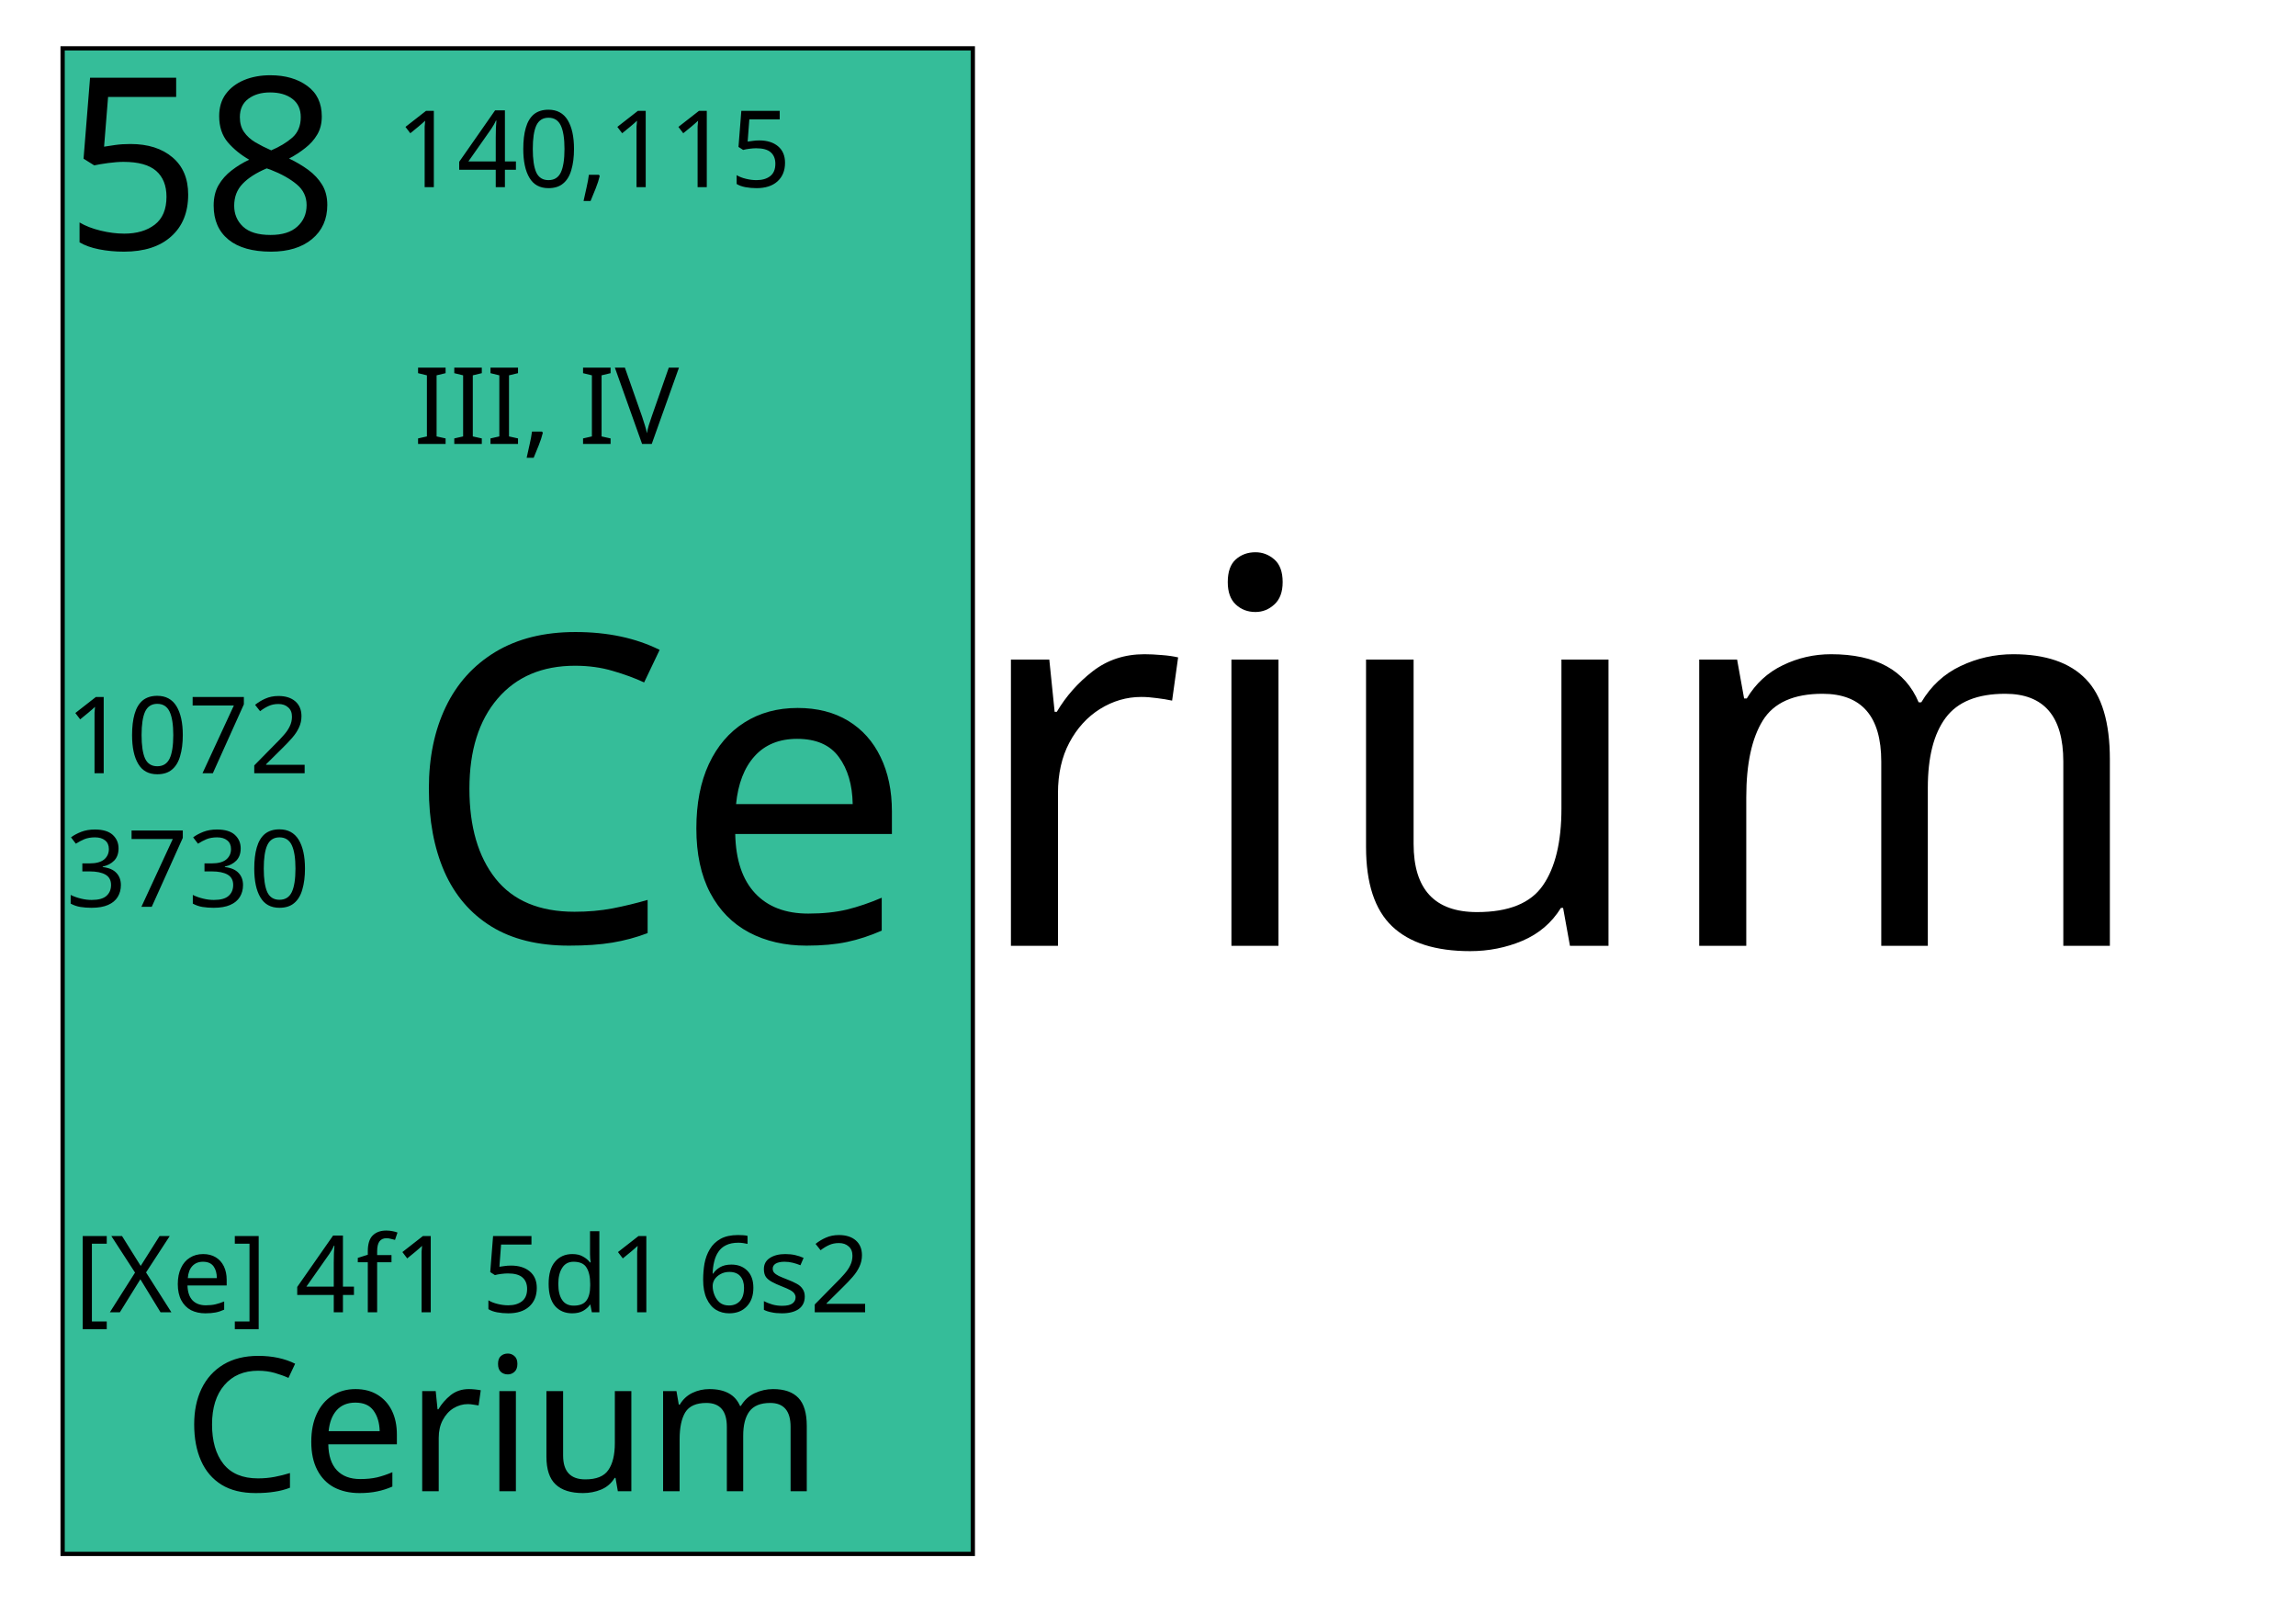
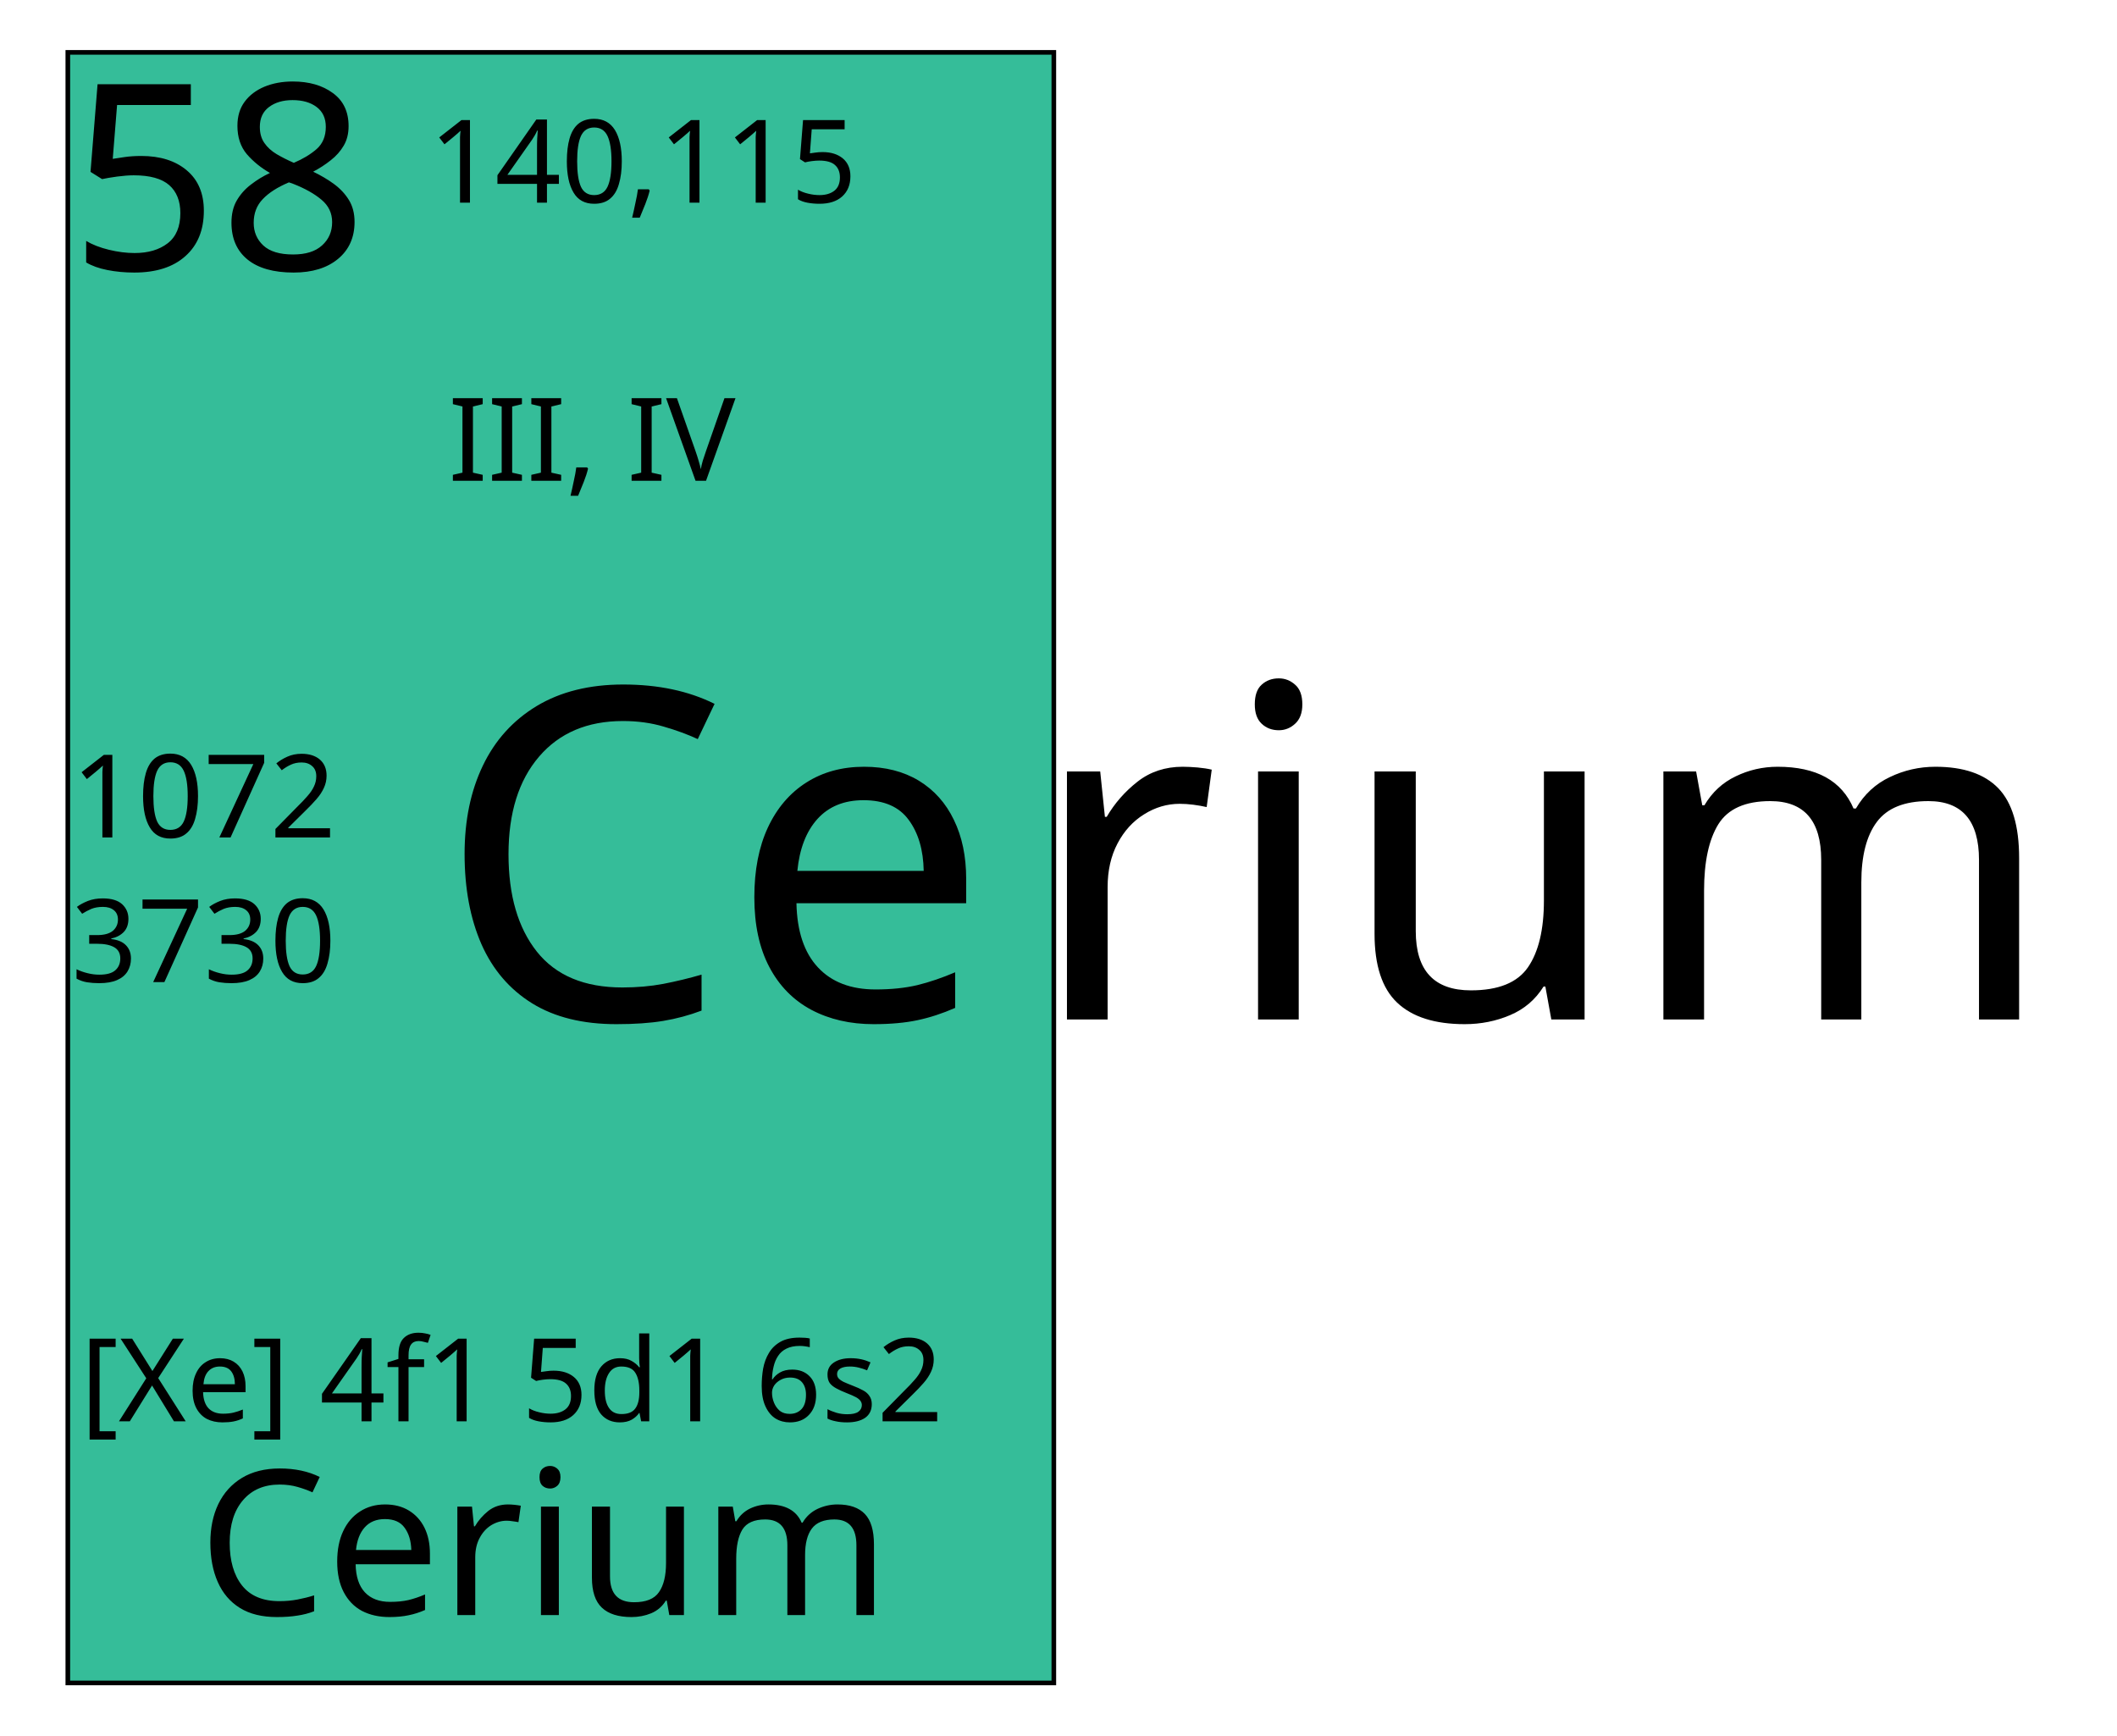
- <svg xmlns="http://www.w3.org/2000/svg" width="215" height="150" viewBox="0 0 215 150" id="svg2" version="1.1">
+ <svg xmlns="http://www.w3.org/2000/svg" width="183" height="150" viewBox="0 0 183 150" id="svg2" version="1.1">
  <defs id="defs4" />
  <g id="layer1" transform="translate(0,-902.3621)">
    <rect y="906.889" x="5.863" height="140.947" width="85.233" id="rect4142" style="fill:#35bd99;fill-opacity:1;fill-rule:evenodd;stroke:#000000;stroke-width:0.4;stroke-linecap:butt;stroke-linejoin:miter;stroke-miterlimit:4;stroke-dasharray:none;stroke-opacity:1" />
    <text id="text4144" y="990.488" x="37.721" style="font-style:normal;font-weight:normal;font-size:40px;line-height:125%;font-family:sans-serif;letter-spacing:0px;word-spacing:0px;fill:#000000;fill-opacity:1;stroke:none;stroke-width:1px;stroke-linecap:butt;stroke-linejoin:miter;stroke-opacity:1" xml:space="preserve">
      <tspan y="990.488" x="37.721" id="tspan4146">Ce</tspan>
    </text>
-     <text xml:space="preserve" style="font-style:normal;font-weight:normal;font-size:40px;line-height:125%;font-family:sans-serif;letter-spacing:0px;word-spacing:0px;fill:#000000;fill-opacity:1;stroke:none;stroke-width:1px;stroke-linecap:butt;stroke-linejoin:miter;stroke-opacity:1" x="90.415" y="990.909" id="text4155">
-       <tspan id="tspan4157" x="90.415" y="990.909" style="font-size:50px">rium</tspan>
+     <text xml:space="preserve" style="font-style:normal;font-weight:normal;font-size:40px;line-height:125%;font-family:sans-serif;letter-spacing:0px;word-spacing:0px;fill:#000000;fill-opacity:1;stroke:none;stroke-width:1px;stroke-linecap:butt;stroke-linejoin:miter;stroke-opacity:1" x="88.823" y="990.488" id="text4155">
+       <tspan id="tspan4157" x="88.823" y="990.488" style="font-size:40px">rium</tspan>
    </text>
    <text xml:space="preserve" style="font-style:normal;font-weight:normal;font-size:40px;line-height:125%;font-family:sans-serif;letter-spacing:0px;word-spacing:0px;fill:#000000;fill-opacity:1;stroke:none;stroke-width:1px;stroke-linecap:butt;stroke-linejoin:miter;stroke-opacity:1" x="6.028" y="925.701" id="text4159">
      <tspan id="tspan4161" x="6.028" y="925.701" style="font-size:22.5px">58</tspan>
    </text>
    <text xml:space="preserve" style="font-style:normal;font-weight:normal;font-size:40px;line-height:125%;font-family:sans-serif;letter-spacing:0px;word-spacing:0px;fill:#000000;fill-opacity:1;stroke:none;stroke-width:1px;stroke-linecap:butt;stroke-linejoin:miter;stroke-opacity:1" x="17.12" y="1041.97" id="text4163">
      <tspan id="tspan4165" x="17.12" y="1041.97" style="font-size:17.5px">Cerium</tspan>
    </text>
    <text xml:space="preserve" style="font-style:normal;font-weight:normal;font-size:10px;line-height:125%;font-family:sans-serif;letter-spacing:0px;word-spacing:0px;fill:#000000;fill-opacity:1;stroke:none;stroke-width:1px;stroke-linecap:butt;stroke-linejoin:miter;stroke-opacity:1" x="37.078" y="919.883" id="text4186">
      <tspan id="tspan4188" x="37.078" y="919.883">140,115</tspan>
    </text>
    <text xml:space="preserve" style="font-style:normal;font-weight:normal;font-size:10px;line-height:125%;font-family:sans-serif;letter-spacing:0px;word-spacing:0px;fill:#000000;fill-opacity:1;stroke:none;stroke-width:1px;stroke-linecap:butt;stroke-linejoin:miter;stroke-opacity:1" x="38.742" y="943.921" id="text4190">
      <tspan id="tspan4192" x="38.742" y="943.921">III, IV</tspan>
    </text>
    <text xml:space="preserve" style="font-style:normal;font-weight:normal;font-size:10px;line-height:125%;font-family:sans-serif;letter-spacing:0px;word-spacing:0px;fill:#000000;fill-opacity:1;stroke:none;stroke-width:1px;stroke-linecap:butt;stroke-linejoin:miter;stroke-opacity:1" x="22.321" y="1019.684" id="text4194">
      <tspan id="tspan4196" x="22.321" y="1019.684" />
    </text>
    <text xml:space="preserve" style="font-style:normal;font-weight:normal;font-size:10px;line-height:125%;font-family:sans-serif;letter-spacing:0px;word-spacing:0px;fill:#000000;fill-opacity:1;stroke:none;stroke-width:1px;stroke-linecap:butt;stroke-linejoin:miter;stroke-opacity:1" x="6.164" y="974.752" id="text4198">
      <tspan id="tspan4200" x="6.164" y="974.752">1072</tspan>
      <tspan x="6.164" y="987.252" id="tspan4202">3730</tspan>
    </text>
    <text xml:space="preserve" style="font-style:normal;font-weight:normal;font-size:10px;line-height:125%;font-family:sans-serif;letter-spacing:0px;word-spacing:0px;fill:#000000;fill-opacity:1;stroke:none;stroke-width:1px;stroke-linecap:butt;stroke-linejoin:miter;stroke-opacity:1" x="6.951" y="1025.219" id="text4204">
      <tspan id="tspan4206" x="6.951" y="1025.219">[Xe] 4f1 5d1 6s2</tspan>
    </text>
  </g>
</svg>
